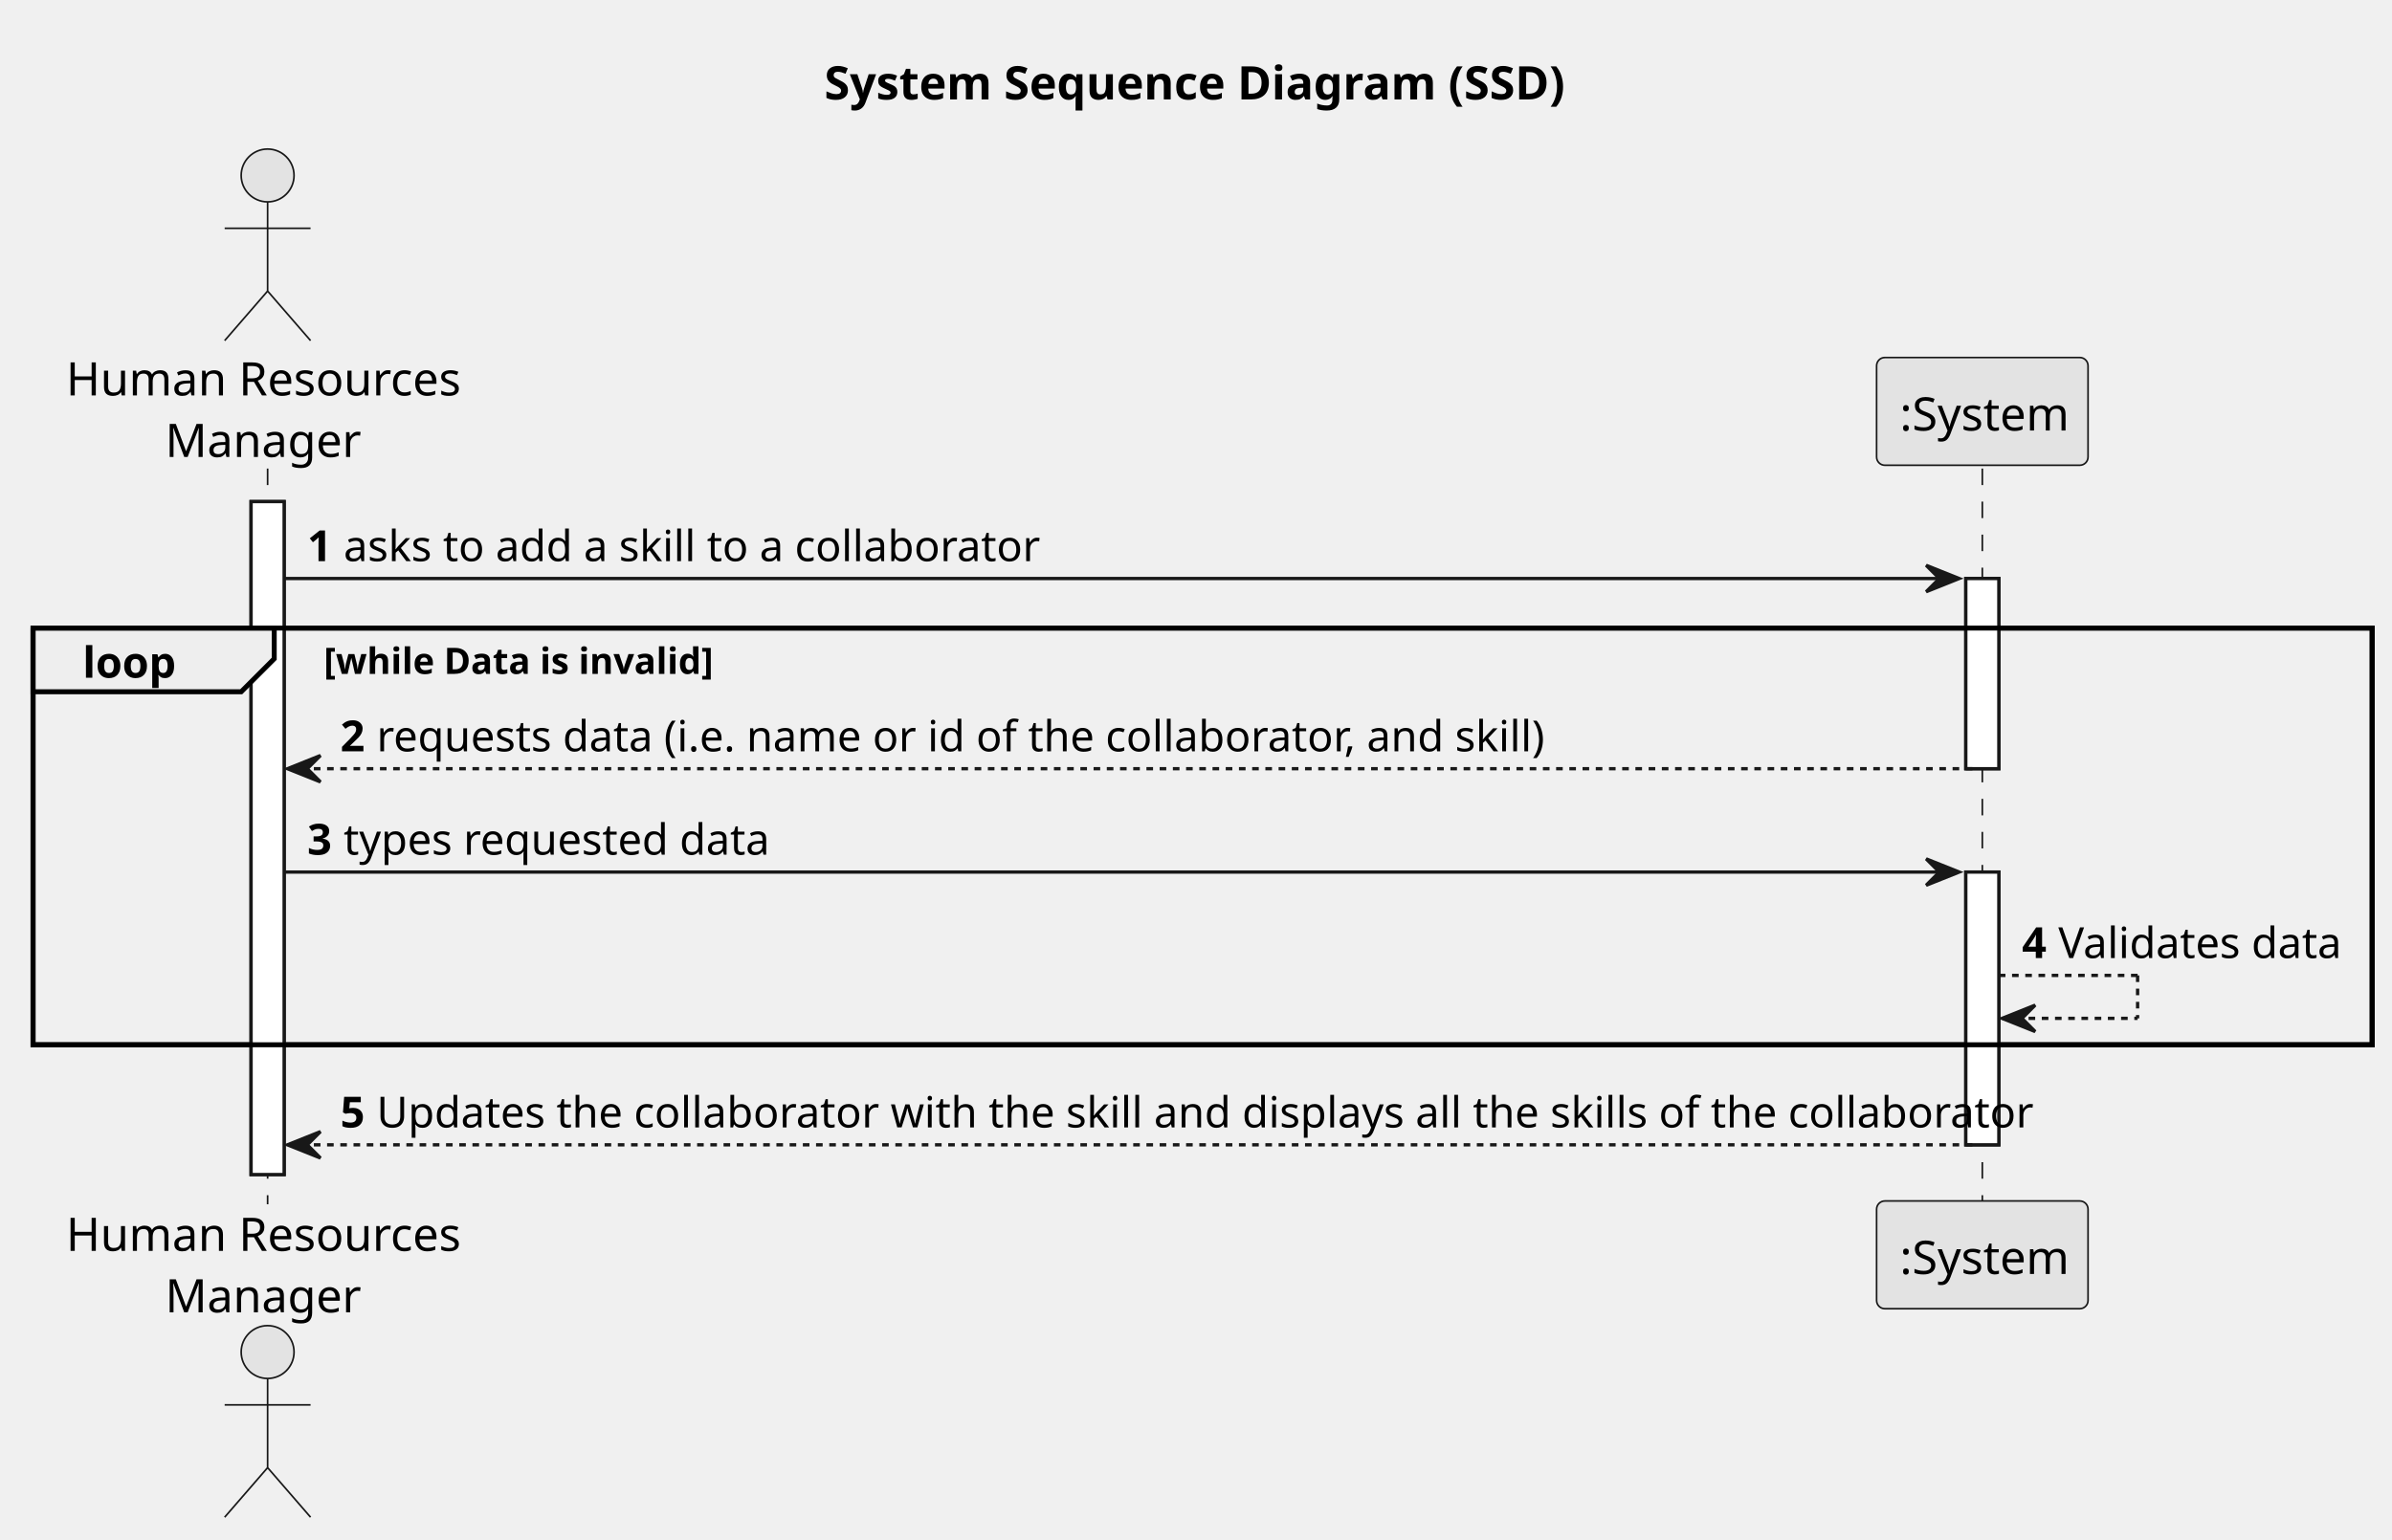
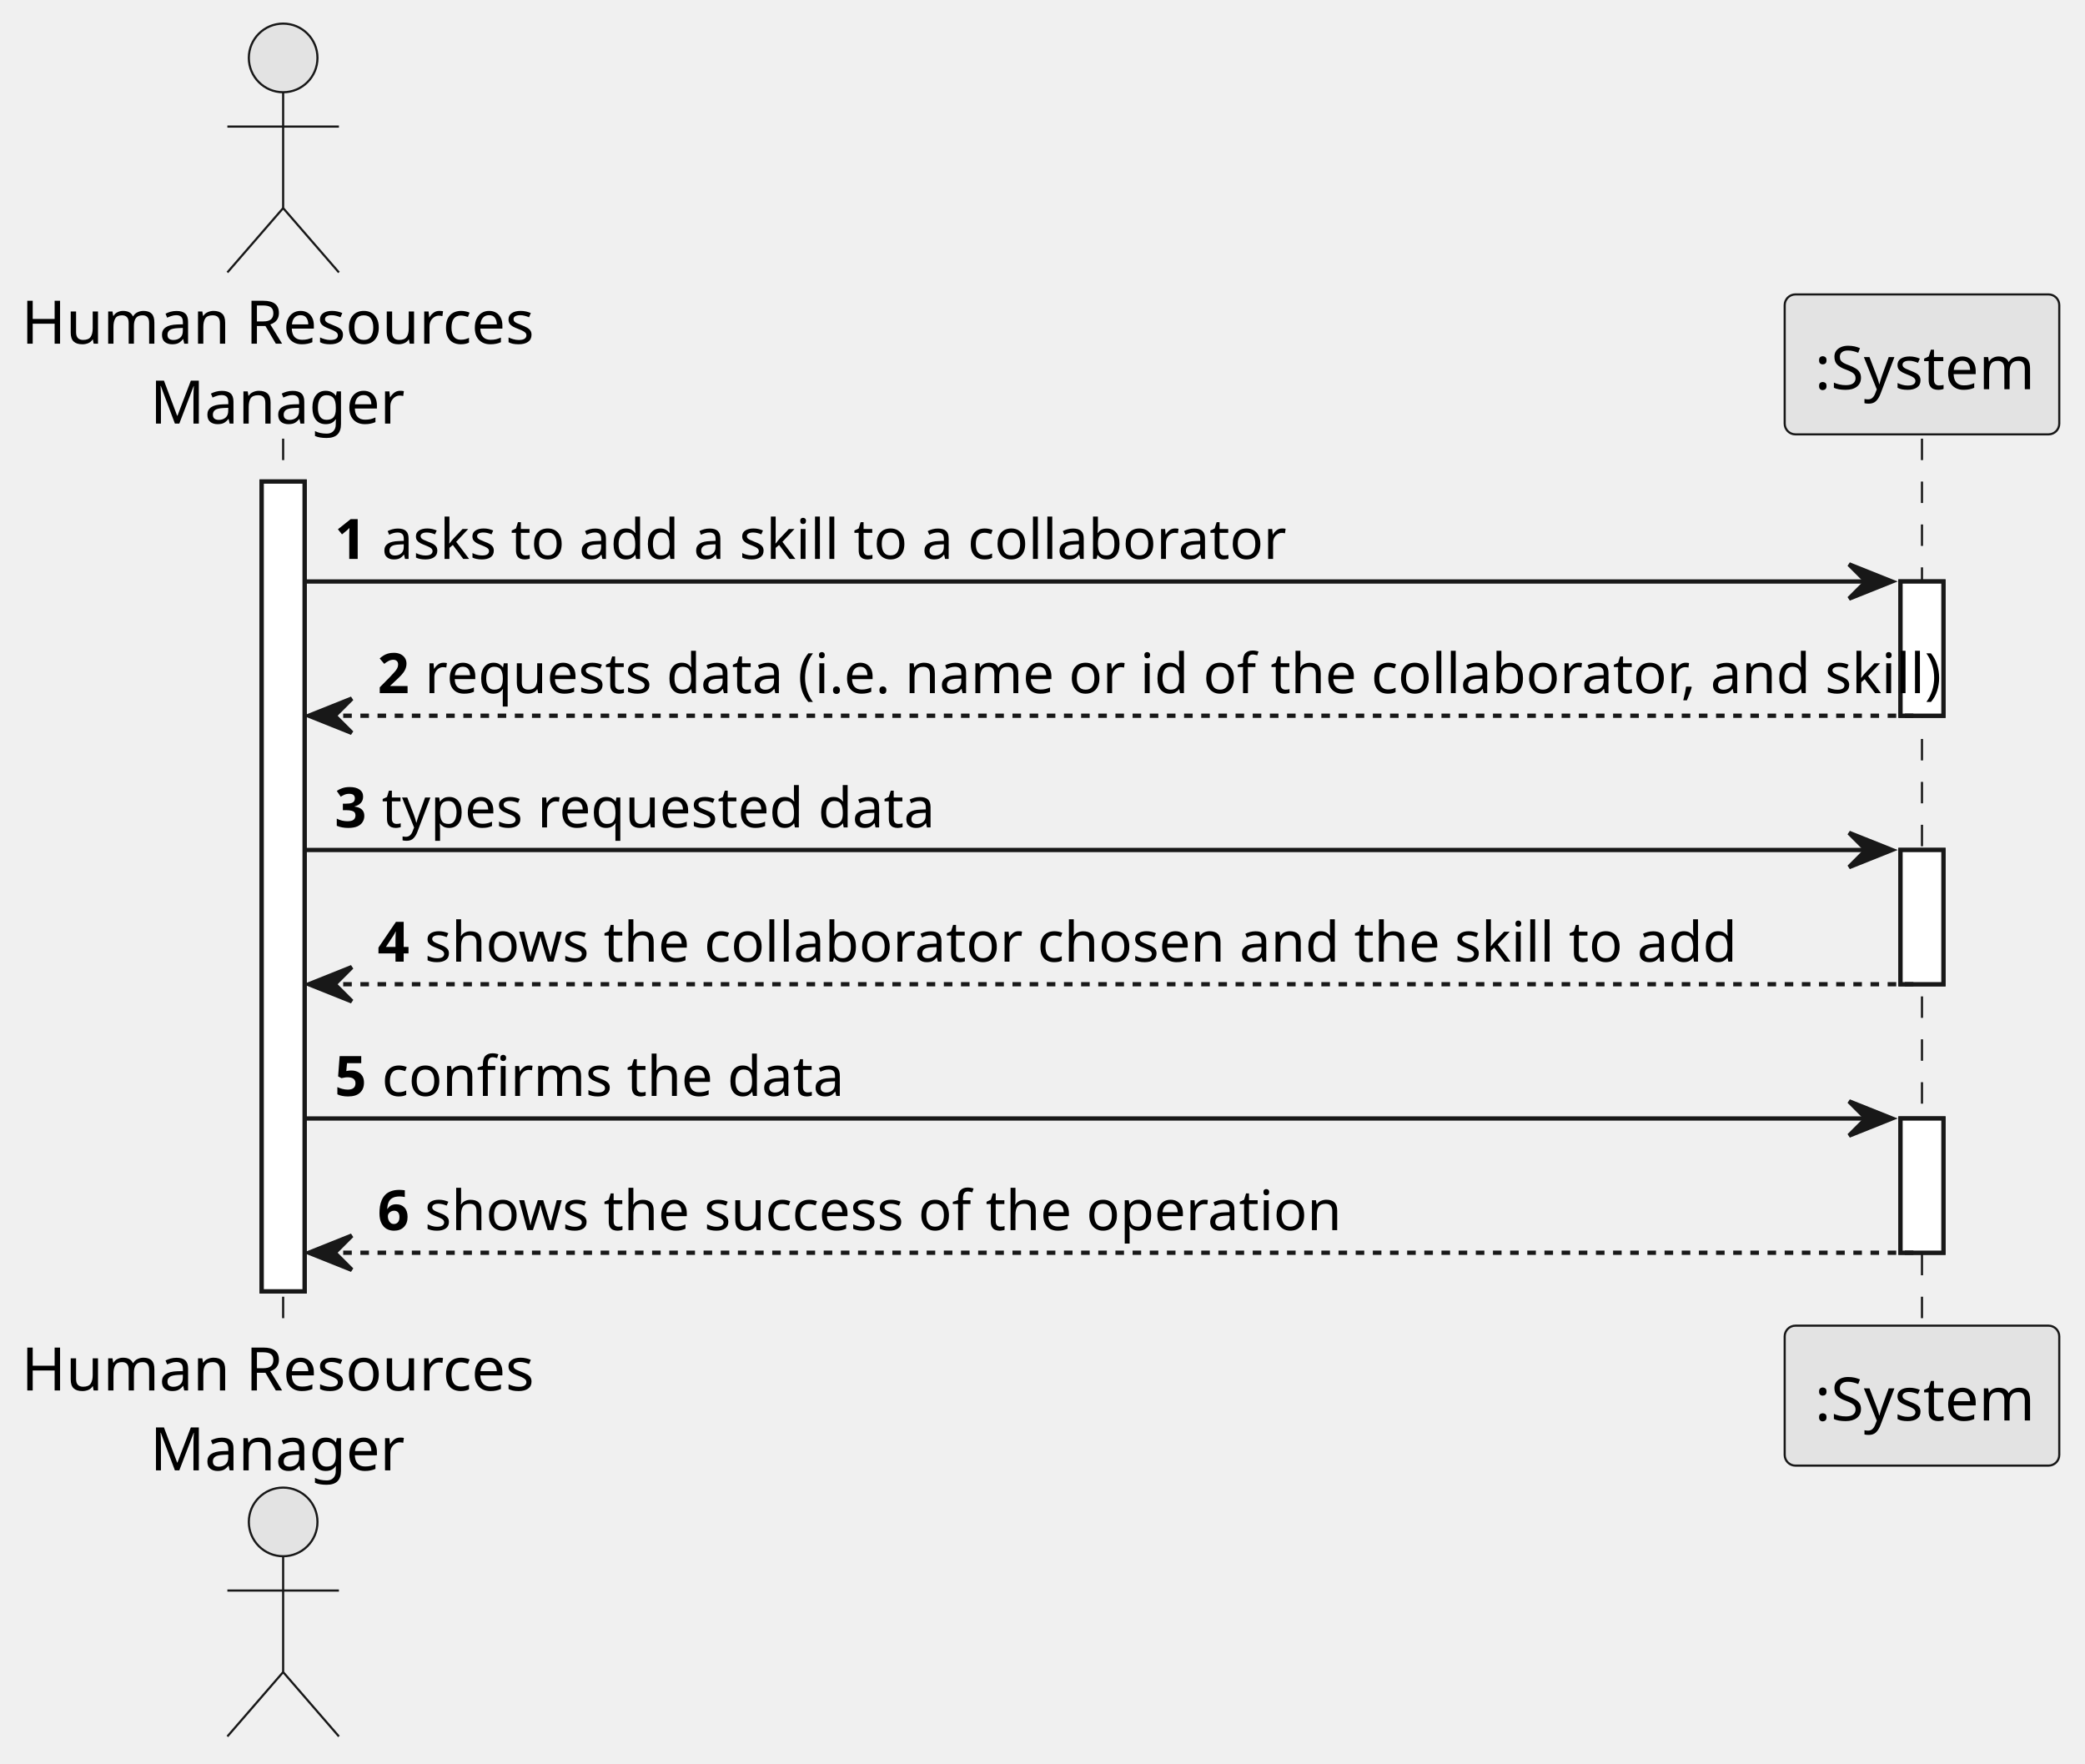
- <svg xmlns="http://www.w3.org/2000/svg" contentStyleType="text/css" height="466px" preserveAspectRatio="none" style="width:724px;height:466px;background:#FFFFFF;" version="1.1" viewBox="0 0 724 466" width="724px" zoomAndPan="magnify">
+ <svg xmlns="http://www.w3.org/2000/svg" contentStyleType="text/css" height="411px" preserveAspectRatio="none" style="width:486px;height:411px;background:#FFFFFF;" version="1.1" viewBox="0 0 486 411" width="486px" zoomAndPan="magnify">
  <defs />
  <g>
-     <text fill="#000000" font-family="sans-serif" font-size="14" font-weight="bold" lengthAdjust="spacing" textLength="228" x="249.5" y="30.107">System Sequence Diagram (SSD)</text>
-     <rect fill="#FFFFFF" height="203.746" style="stroke:#181818;stroke-width:1.0;" width="10" x="76" y="151.863" />
-     <rect fill="#FFFFFF" height="57.582" style="stroke:#181818;stroke-width:1.0;" width="10" x="595" y="175.154" />
-     <rect fill="#FFFFFF" height="82.582" style="stroke:#181818;stroke-width:1.0;" width="10" x="595" y="264.027" />
-     <rect fill="none" height="126.164" style="stroke:#000000;stroke-width:1.5;" width="708" x="10" y="190.154" />
-     <line style="stroke:#181818;stroke-width:0.5;stroke-dasharray:5.0,5.0;" x1="81" x2="81" y1="141.863" y2="364.609" />
-     <line style="stroke:#181818;stroke-width:0.5;stroke-dasharray:5.0,5.0;" x1="600" x2="600" y1="141.863" y2="364.609" />
-     <text fill="#000000" font-family="sans-serif" font-size="14" lengthAdjust="spacing" textLength="116" x="20" y="119.728">Human Resources</text>
-     <text fill="#000000" font-family="sans-serif" font-size="14" lengthAdjust="spacing" textLength="56" x="50" y="138.35">Manager</text>
-     <ellipse cx="81" cy="53.121" fill="#E3E3E3" rx="8" ry="8" style="stroke:#181818;stroke-width:0.5;" />
-     <path d="M81,61.121 L81,88.121 M68,69.121 L94,69.121 M81,88.121 L68,103.121 M81,88.121 L94,103.121 " fill="none" style="stroke:#181818;stroke-width:0.5;" />
-     <text fill="#000000" font-family="sans-serif" font-size="14" lengthAdjust="spacing" textLength="116" x="20" y="378.717">Human Resources</text>
-     <text fill="#000000" font-family="sans-serif" font-size="14" lengthAdjust="spacing" textLength="56" x="50" y="397.338">Manager</text>
-     <ellipse cx="81" cy="409.352" fill="#E3E3E3" rx="8" ry="8" style="stroke:#181818;stroke-width:0.5;" />
-     <path d="M81,417.352 L81,444.352 M68,425.352 L94,425.352 M81,444.352 L68,459.352 M81,444.352 L94,459.352 " fill="none" style="stroke:#181818;stroke-width:0.5;" />
-     <rect fill="#E3E3E3" height="32.621" rx="2.5" ry="2.5" style="stroke:#181818;stroke-width:0.5;" width="64" x="568" y="108.242" />
-     <text fill="#000000" font-family="sans-serif" font-size="14" lengthAdjust="spacing" textLength="50" x="575" y="130.35">:System</text>
-     <rect fill="#E3E3E3" height="32.621" rx="2.5" ry="2.5" style="stroke:#181818;stroke-width:0.5;" width="64" x="568" y="363.609" />
-     <text fill="#000000" font-family="sans-serif" font-size="14" lengthAdjust="spacing" textLength="50" x="575" y="385.717">:System</text>
-     <rect fill="#FFFFFF" height="203.746" style="stroke:#181818;stroke-width:1.0;" width="10" x="76" y="151.863" />
-     <rect fill="#FFFFFF" height="57.582" style="stroke:#181818;stroke-width:1.0;" width="10" x="595" y="175.154" />
-     <rect fill="#FFFFFF" height="82.582" style="stroke:#181818;stroke-width:1.0;" width="10" x="595" y="264.027" />
-     <polygon fill="#181818" points="583,171.154,593,175.154,583,179.154,587,175.154" style="stroke:#181818;stroke-width:1.0;" />
-     <line style="stroke:#181818;stroke-width:1.0;" x1="86" x2="589" y1="175.154" y2="175.154" />
-     <text fill="#000000" font-family="sans-serif" font-size="13" font-weight="bold" lengthAdjust="spacing" textLength="7" x="93" y="169.892">1</text>
-     <text fill="#000000" font-family="sans-serif" font-size="13" lengthAdjust="spacing" textLength="203" x="104" y="169.892">asks to add a skill to a collaborator</text>
-     <path d="M10,190.154 L83,190.154 L83,199.445 L73,209.445 L10,209.445 L10,190.154 " fill="#EEEEEE" style="stroke:#000000;stroke-width:1.5;" />
-     <rect fill="none" height="126.164" style="stroke:#000000;stroke-width:1.5;" width="708" x="10" y="190.154" />
-     <text fill="#000000" font-family="sans-serif" font-size="13" font-weight="bold" lengthAdjust="spacing" textLength="28" x="25" y="205.183">loop</text>
-     <text fill="#000000" font-family="sans-serif" font-size="11" font-weight="bold" lengthAdjust="spacing" textLength="115" x="98" y="204.024">[while Data is invalid]</text>
-     <polygon fill="#181818" points="97,228.736,87,232.736,97,236.736,93,232.736" style="stroke:#181818;stroke-width:1.0;" />
-     <line style="stroke:#181818;stroke-width:1.0;stroke-dasharray:2.0,2.0;" x1="91" x2="599" y1="232.736" y2="232.736" />
-     <text fill="#000000" font-family="sans-serif" font-size="13" font-weight="bold" lengthAdjust="spacing" textLength="7" x="103" y="227.474">2</text>
-     <text fill="#000000" font-family="sans-serif" font-size="13" lengthAdjust="spacing" textLength="337" x="114" y="227.474">requests data (i.e. name or id of the collaborator, and skill)</text>
-     <polygon fill="#181818" points="583,260.027,593,264.027,583,268.027,587,264.027" style="stroke:#181818;stroke-width:1.0;" />
-     <line style="stroke:#181818;stroke-width:1.0;" x1="86" x2="589" y1="264.027" y2="264.027" />
-     <text fill="#000000" font-family="sans-serif" font-size="13" font-weight="bold" lengthAdjust="spacing" textLength="7" x="93" y="258.765">3</text>
-     <text fill="#000000" font-family="sans-serif" font-size="13" lengthAdjust="spacing" textLength="122" x="104" y="258.765">types requested data</text>
-     <line style="stroke:#181818;stroke-width:1.0;stroke-dasharray:2.0,2.0;" x1="605" x2="647" y1="295.318" y2="295.318" />
-     <line style="stroke:#181818;stroke-width:1.0;stroke-dasharray:2.0,2.0;" x1="647" x2="647" y1="295.318" y2="308.318" />
-     <line style="stroke:#181818;stroke-width:1.0;stroke-dasharray:2.0,2.0;" x1="606" x2="647" y1="308.318" y2="308.318" />
-     <polygon fill="#181818" points="616,304.318,606,308.318,616,312.318,612,308.318" style="stroke:#181818;stroke-width:1.0;" />
-     <text fill="#000000" font-family="sans-serif" font-size="13" font-weight="bold" lengthAdjust="spacing" textLength="7" x="612" y="290.056">4</text>
-     <text fill="#000000" font-family="sans-serif" font-size="13" lengthAdjust="spacing" textLength="83" x="623" y="290.056">Validates data</text>
-     <polygon fill="#181818" points="97,342.609,87,346.609,97,350.609,93,346.609" style="stroke:#181818;stroke-width:1.0;" />
-     <line style="stroke:#181818;stroke-width:1.0;stroke-dasharray:2.0,2.0;" x1="91" x2="599" y1="346.609" y2="346.609" />
-     <text fill="#000000" font-family="sans-serif" font-size="13" font-weight="bold" lengthAdjust="spacing" textLength="7" x="103" y="341.347">5</text>
-     <text fill="#000000" font-family="sans-serif" font-size="13" lengthAdjust="spacing" textLength="474" x="114" y="341.347">Updates the collaborator with the skill and displays all the skills of the collaborator</text>
+     <rect fill="#FFFFFF" height="188.746" style="stroke:#181818;stroke-width:1.0;" width="10" x="61" y="112.242" />
+     <rect fill="#FFFFFF" height="31.291" style="stroke:#181818;stroke-width:1.0;" width="10" x="443" y="135.533" />
+     <rect fill="#FFFFFF" height="31.291" style="stroke:#181818;stroke-width:1.0;" width="10" x="443" y="198.115" />
+     <rect fill="#FFFFFF" height="31.291" style="stroke:#181818;stroke-width:1.0;" width="10" x="443" y="260.697" />
+     <line style="stroke:#181818;stroke-width:0.5;stroke-dasharray:5.0,5.0;" x1="66" x2="66" y1="102.242" y2="309.988" />
+     <line style="stroke:#181818;stroke-width:0.5;stroke-dasharray:5.0,5.0;" x1="448" x2="448" y1="102.242" y2="309.988" />
+     <text fill="#000000" font-family="sans-serif" font-size="14" lengthAdjust="spacing" textLength="116" x="5" y="80.107">Human Resources</text>
+     <text fill="#000000" font-family="sans-serif" font-size="14" lengthAdjust="spacing" textLength="56" x="35" y="98.728">Manager</text>
+     <ellipse cx="66" cy="13.5" fill="#E3E3E3" rx="8" ry="8" style="stroke:#181818;stroke-width:0.5;" />
+     <path d="M66,21.5 L66,48.5 M53,29.5 L79,29.5 M66,48.5 L53,63.5 M66,48.5 L79,63.5 " fill="none" style="stroke:#181818;stroke-width:0.5;" />
+     <text fill="#000000" font-family="sans-serif" font-size="14" lengthAdjust="spacing" textLength="116" x="5" y="324.096">Human Resources</text>
+     <text fill="#000000" font-family="sans-serif" font-size="14" lengthAdjust="spacing" textLength="56" x="35" y="342.717">Manager</text>
+     <ellipse cx="66" cy="354.731" fill="#E3E3E3" rx="8" ry="8" style="stroke:#181818;stroke-width:0.5;" />
+     <path d="M66,362.731 L66,389.731 M53,370.731 L79,370.731 M66,389.731 L53,404.731 M66,389.731 L79,404.731 " fill="none" style="stroke:#181818;stroke-width:0.5;" />
+     <rect fill="#E3E3E3" height="32.621" rx="2.5" ry="2.5" style="stroke:#181818;stroke-width:0.5;" width="64" x="416" y="68.621" />
+     <text fill="#000000" font-family="sans-serif" font-size="14" lengthAdjust="spacing" textLength="50" x="423" y="90.728">:System</text>
+     <rect fill="#E3E3E3" height="32.621" rx="2.5" ry="2.5" style="stroke:#181818;stroke-width:0.5;" width="64" x="416" y="308.988" />
+     <text fill="#000000" font-family="sans-serif" font-size="14" lengthAdjust="spacing" textLength="50" x="423" y="331.096">:System</text>
+     <rect fill="#FFFFFF" height="188.746" style="stroke:#181818;stroke-width:1.0;" width="10" x="61" y="112.242" />
+     <rect fill="#FFFFFF" height="31.291" style="stroke:#181818;stroke-width:1.0;" width="10" x="443" y="135.533" />
+     <rect fill="#FFFFFF" height="31.291" style="stroke:#181818;stroke-width:1.0;" width="10" x="443" y="198.115" />
+     <rect fill="#FFFFFF" height="31.291" style="stroke:#181818;stroke-width:1.0;" width="10" x="443" y="260.697" />
+     <polygon fill="#181818" points="431,131.533,441,135.533,431,139.533,435,135.533" style="stroke:#181818;stroke-width:1.0;" />
+     <line style="stroke:#181818;stroke-width:1.0;" x1="71" x2="437" y1="135.533" y2="135.533" />
+     <text fill="#000000" font-family="sans-serif" font-size="13" font-weight="bold" lengthAdjust="spacing" textLength="7" x="78" y="130.27">1</text>
+     <text fill="#000000" font-family="sans-serif" font-size="13" lengthAdjust="spacing" textLength="203" x="89" y="130.27">asks to add a skill to a collaborator</text>
+     <polygon fill="#181818" points="82,162.824,72,166.824,82,170.824,78,166.824" style="stroke:#181818;stroke-width:1.0;" />
+     <line style="stroke:#181818;stroke-width:1.0;stroke-dasharray:2.0,2.0;" x1="76" x2="447" y1="166.824" y2="166.824" />
+     <text fill="#000000" font-family="sans-serif" font-size="13" font-weight="bold" lengthAdjust="spacing" textLength="7" x="88" y="161.561">2</text>
+     <text fill="#000000" font-family="sans-serif" font-size="13" lengthAdjust="spacing" textLength="337" x="99" y="161.561">requests data (i.e. name or id of the collaborator, and skill)</text>
+     <polygon fill="#181818" points="431,194.115,441,198.115,431,202.115,435,198.115" style="stroke:#181818;stroke-width:1.0;" />
+     <line style="stroke:#181818;stroke-width:1.0;" x1="71" x2="437" y1="198.115" y2="198.115" />
+     <text fill="#000000" font-family="sans-serif" font-size="13" font-weight="bold" lengthAdjust="spacing" textLength="7" x="78" y="192.852">3</text>
+     <text fill="#000000" font-family="sans-serif" font-size="13" lengthAdjust="spacing" textLength="122" x="89" y="192.852">types requested data</text>
+     <polygon fill="#181818" points="82,225.406,72,229.406,82,233.406,78,229.406" style="stroke:#181818;stroke-width:1.0;" />
+     <line style="stroke:#181818;stroke-width:1.0;stroke-dasharray:2.0,2.0;" x1="76" x2="447" y1="229.406" y2="229.406" />
+     <text fill="#000000" font-family="sans-serif" font-size="13" font-weight="bold" lengthAdjust="spacing" textLength="7" x="88" y="224.144">4</text>
+     <text fill="#000000" font-family="sans-serif" font-size="13" lengthAdjust="spacing" textLength="290" x="99" y="224.144">shows the collaborator chosen and the skill to add</text>
+     <polygon fill="#181818" points="431,256.697,441,260.697,431,264.697,435,260.697" style="stroke:#181818;stroke-width:1.0;" />
+     <line style="stroke:#181818;stroke-width:1.0;" x1="71" x2="437" y1="260.697" y2="260.697" />
+     <text fill="#000000" font-family="sans-serif" font-size="13" font-weight="bold" lengthAdjust="spacing" textLength="7" x="78" y="255.435">5</text>
+     <text fill="#000000" font-family="sans-serif" font-size="13" lengthAdjust="spacing" textLength="100" x="89" y="255.435">confirms the data</text>
+     <polygon fill="#181818" points="82,287.988,72,291.988,82,295.988,78,291.988" style="stroke:#181818;stroke-width:1.0;" />
+     <line style="stroke:#181818;stroke-width:1.0;stroke-dasharray:2.0,2.0;" x1="76" x2="447" y1="291.988" y2="291.988" />
+     <text fill="#000000" font-family="sans-serif" font-size="13" font-weight="bold" lengthAdjust="spacing" textLength="7" x="88" y="286.726">6</text>
+     <text fill="#000000" font-family="sans-serif" font-size="13" lengthAdjust="spacing" textLength="205" x="99" y="286.726">shows the success of the operation</text>
  </g>
</svg>
